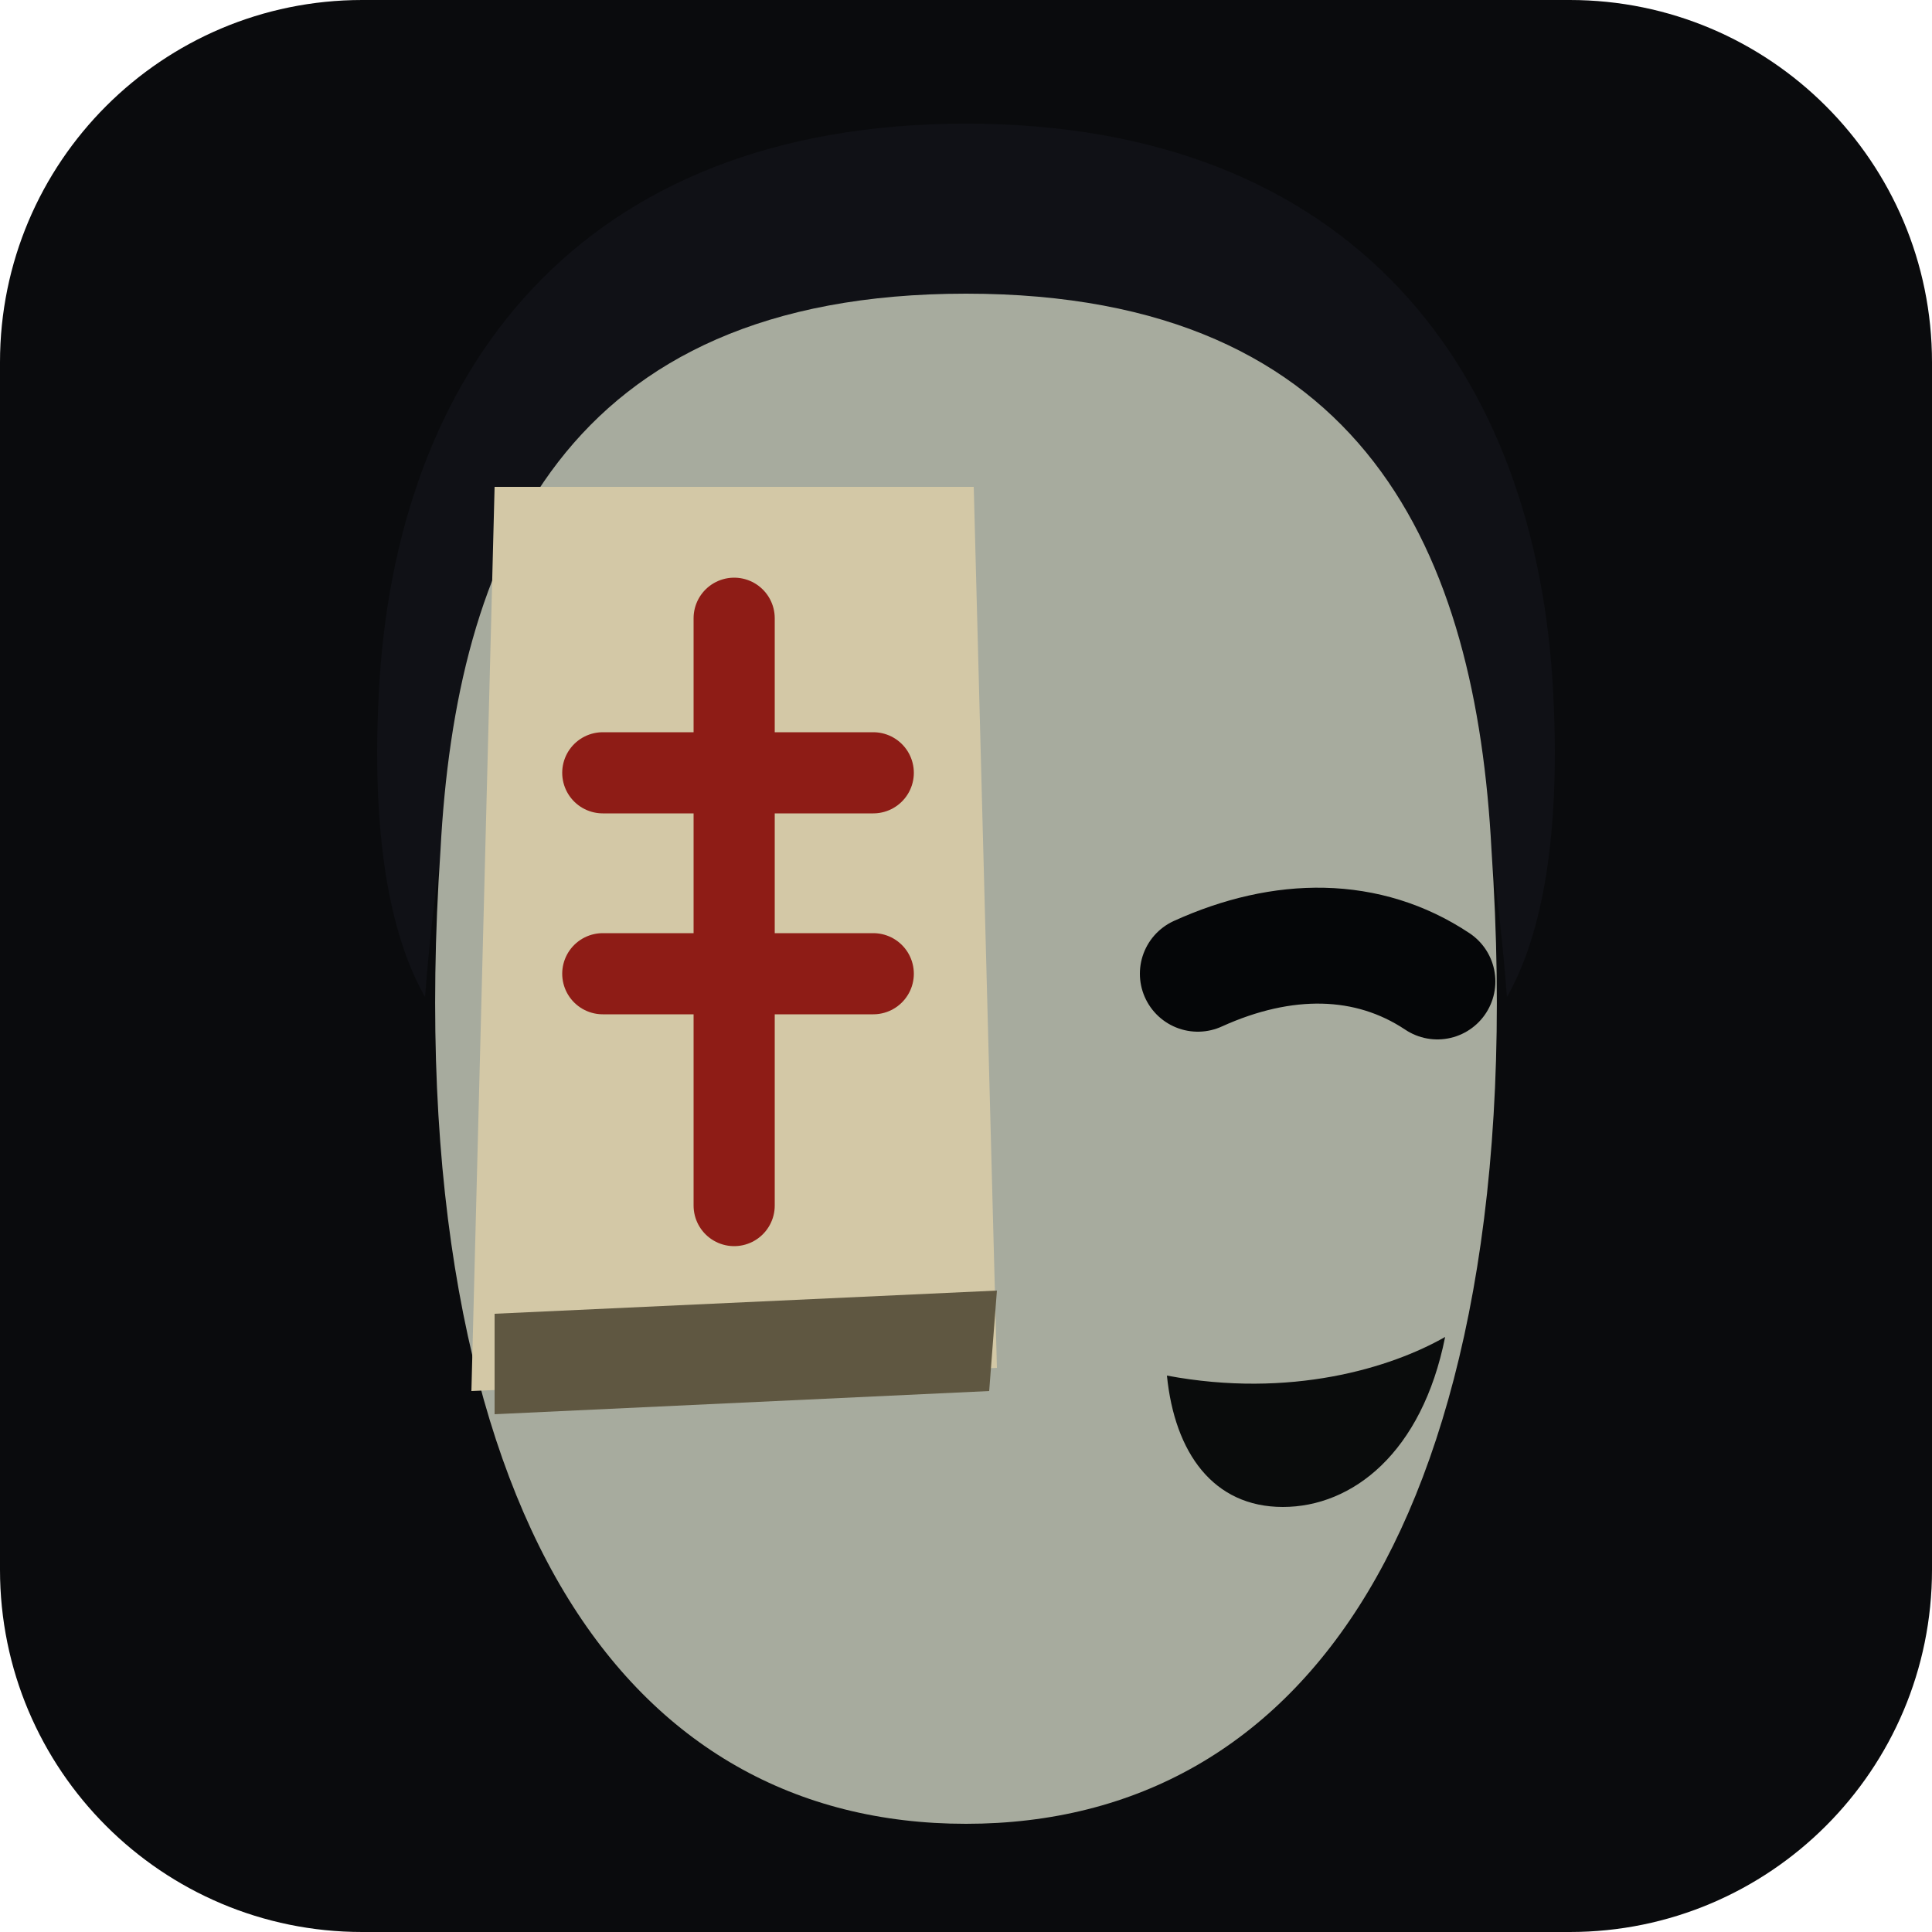
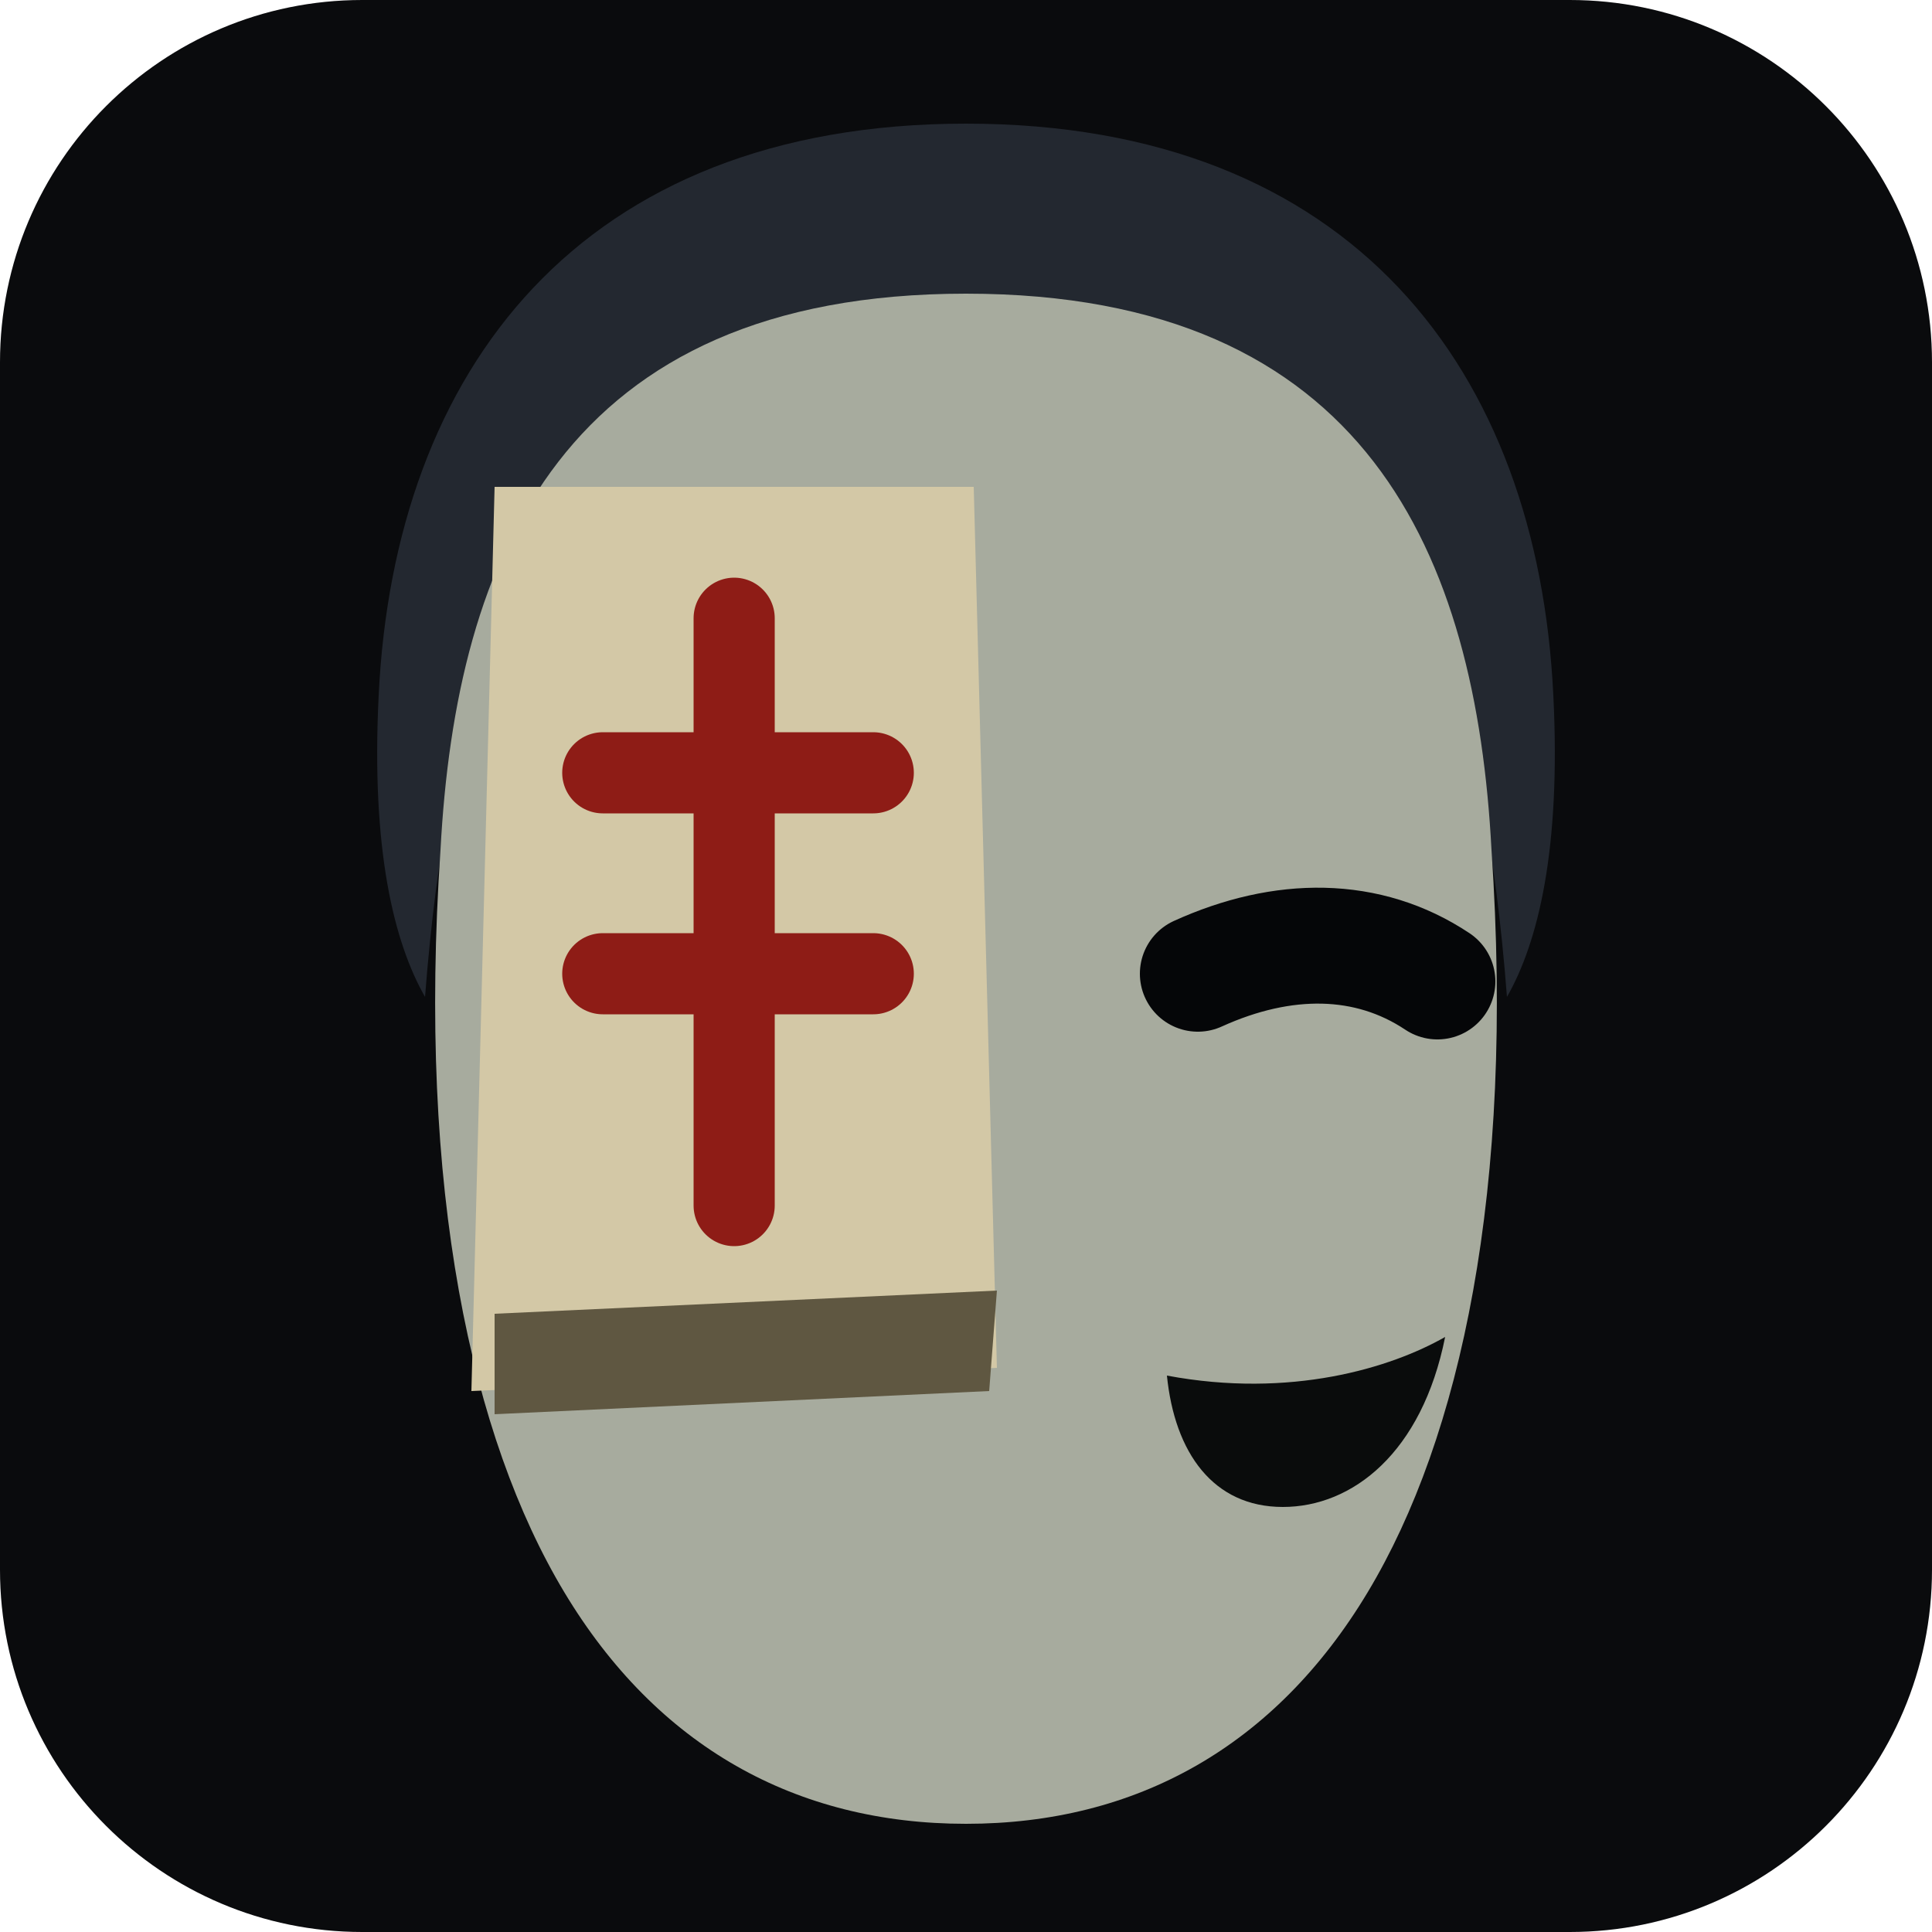
<svg xmlns="http://www.w3.org/2000/svg" viewBox="0 0 32 32">
  <rect width="32" height="32" rx="6" fill="#0a0b0d" />
  <g transform="translate(16 16) scale(1.28) translate(-16 -14.1)">
-     <path d="M16 3.2c5 0 7.4 3.2 7.6 7.4.1 2-.2 3.2-.6 3.9-.3-3.9-1.2-6-2.6-7.2C19 6 17.6 5.6 16 5.6s-3 .4-4.4 1.7c-1.4 1.2-2.3 3.3-2.6 7.2-.4-.7-.7-1.9-.6-3.9C8.6 6.4 11 3.2 16 3.2z" fill="#101116" />
+     <path d="M16 3.2c5 0 7.4 3.2 7.6 7.4.1 2-.2 3.2-.6 3.9-.3-3.9-1.2-6-2.6-7.2C19 6 17.6 5.6 16 5.6s-3 .4-4.4 1.7c-1.4 1.2-2.3 3.3-2.6 7.2-.4-.7-.7-1.9-.6-3.9C8.6 6.4 11 3.2 16 3.2z" fill="#232830" />
    <path d="M16 5.4c5.2 0 6.6 3.4 6.8 7.2.3 4.4-.4 7.6-1.6 9.6-1.2 2-3 3-5.2 3s-4-1-5.2-3c-1.2-2-1.9-5.2-1.6-9.6.2-3.8 1.6-7.2 6.8-7.2z" fill="#a7ab9e" />
    <path d="M9.9 7.9h6.2l.3 11.4-6.8.3z" fill="#d3c8a6" />
    <path d="M9.9 18.6l6.5-.3-.1 1.3-6.4.3z" fill="#5f5741" />
    <g stroke="#8e1c16" stroke-width="1.05" stroke-linecap="round" fill="none">
      <path d="M13 9.6v7.6" />
      <path d="M11.3 11.6h3.5M11.3 14.2h3.5" />
    </g>
    <path d="M19 14.2c1.1-.5 2.2-.5 3.1.1" stroke="#050608" stroke-width="1.5" stroke-linecap="round" fill="none" />
    <path d="M18.6 19.4c1.6.3 2.9-.1 3.6-.5-.3 1.5-1.2 2.2-2.1 2.2-.9 0-1.4-.7-1.5-1.7z" fill="#0a0c0c" />
  </g>
</svg>
